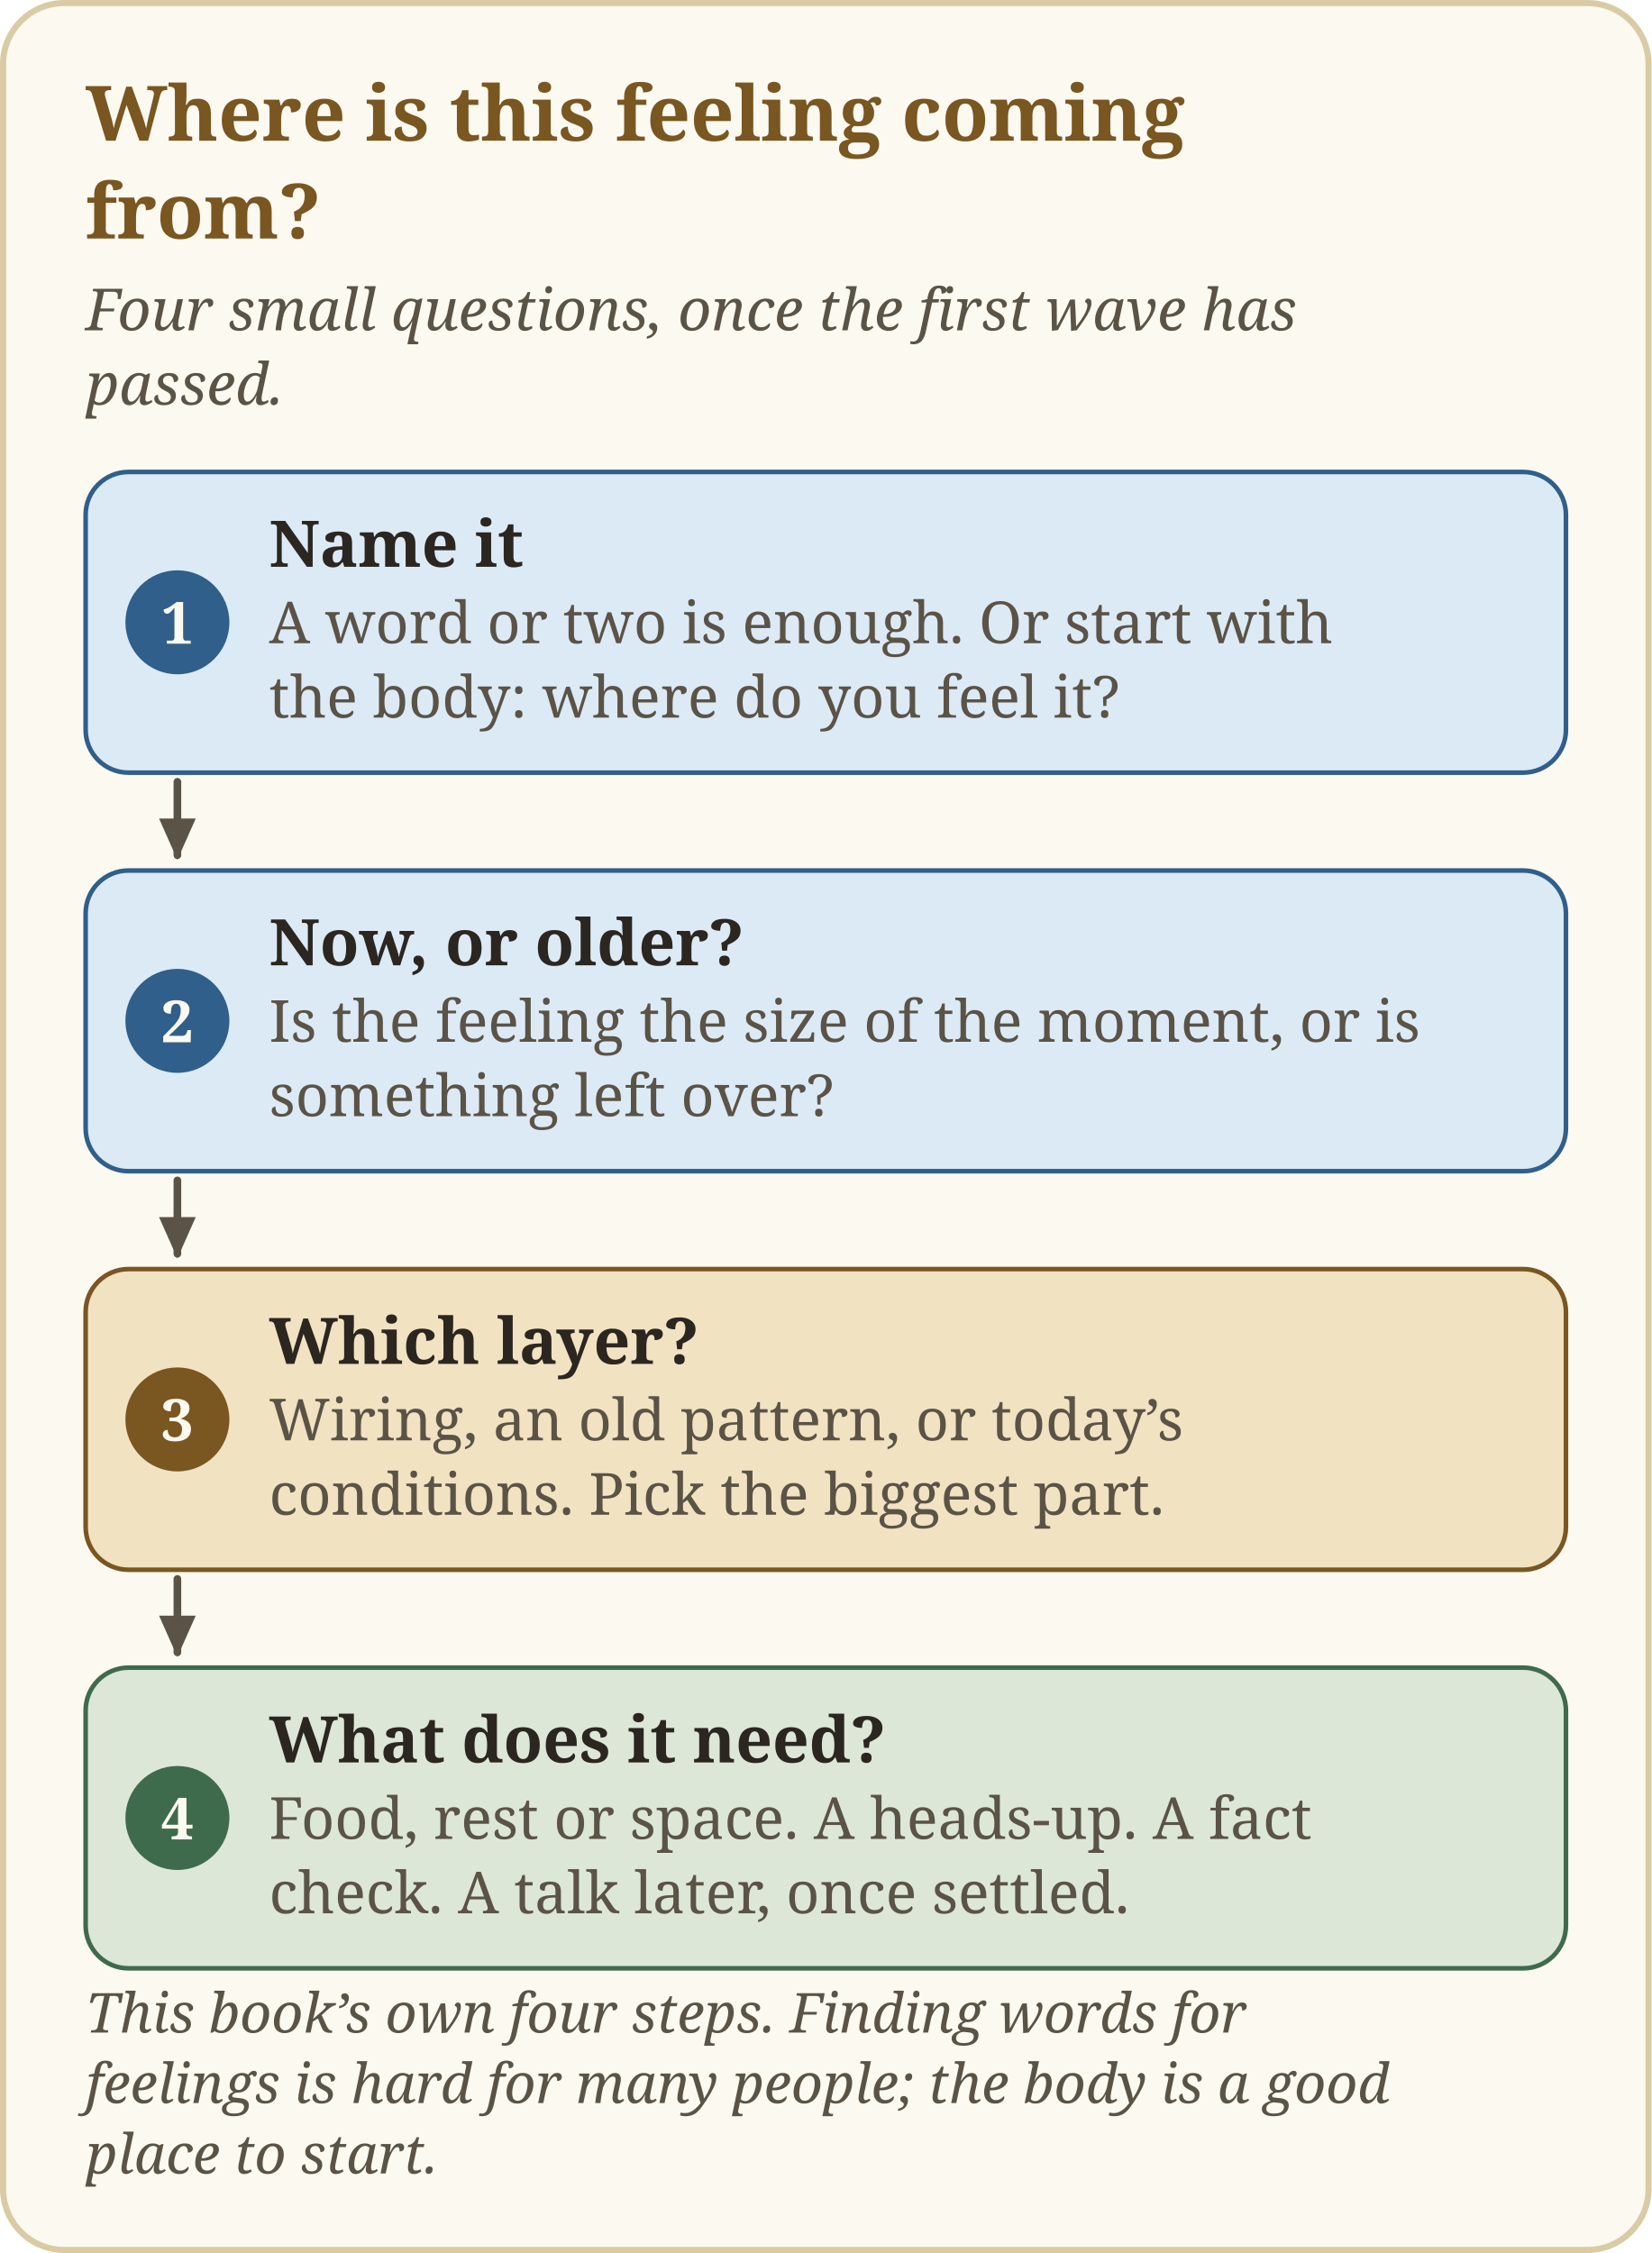
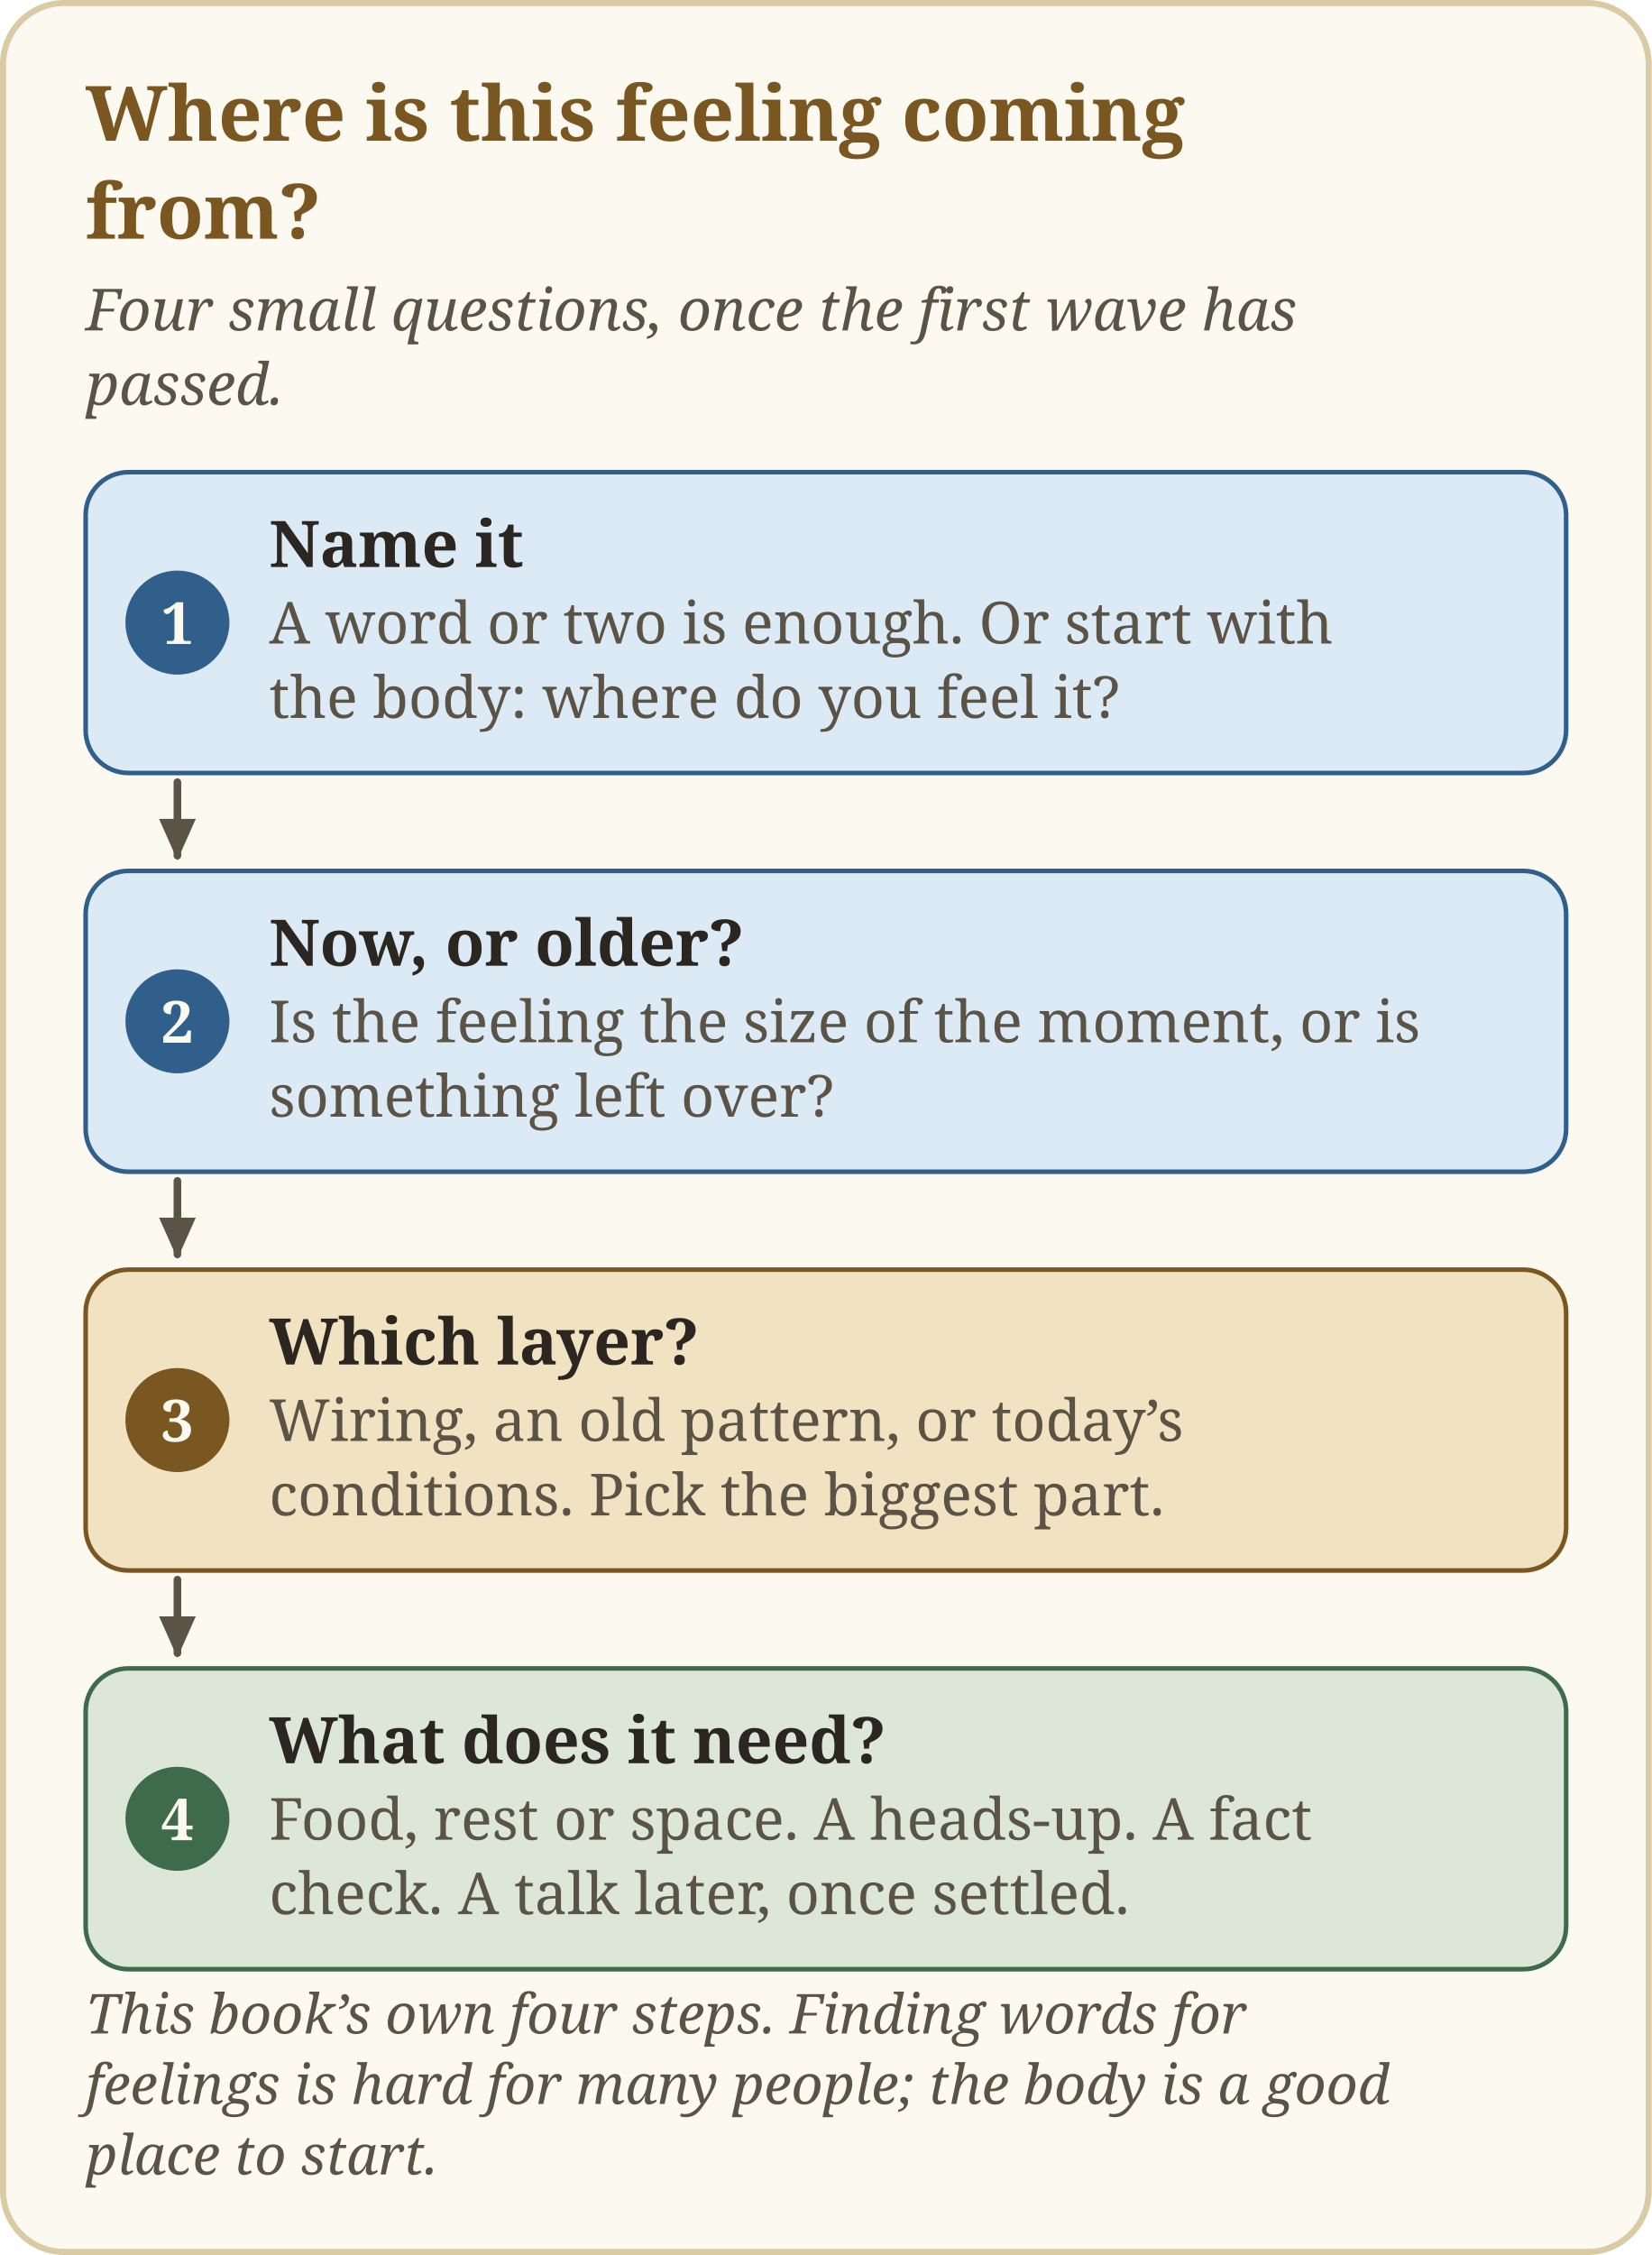
- <svg xmlns="http://www.w3.org/2000/svg" viewBox="0 0 540 736.68" width="540" height="736.68" role="img" aria-labelledby="fig-now-check-t fig-now-check-d" font-family="Lora, Georgia, serif" fill="#2B2620">
+ <svg xmlns="http://www.w3.org/2000/svg" viewBox="0 0 540 737" width="540" height="737" role="img" aria-labelledby="fig-now-check-t fig-now-check-d" font-family="Lora, Georgia, serif" fill="#2B2620">
  <defs>
    <marker id="fig-now-check-ar-5a5346" viewBox="0 0 10 10" refX="8" refY="5" markerWidth="6" markerHeight="6" orient="auto">
      <path d="M0,1 L9,5 L0,9 Z" fill="#5A5346" />
    </marker>
  </defs>
-   <rect x="1" y="1" width="538" height="734.68" rx="20" fill="#FCF9F1" stroke="#D9CBA3" stroke-width="2" />
+   <rect x="1" y="1" width="538" height="735" rx="20" fill="#FCF9F1" stroke="#D9CBA3" stroke-width="2" />
  <text x="28" y="46" font-size="25" font-weight="bold" fill="#7A5620">
    <tspan x="28" dy="0">Where is this feeling coming</tspan>
    <tspan x="28" dy="32">from?</tspan>
  </text>
  <text x="28" y="108" font-size="19" font-style="italic" fill="#5A5346">
    <tspan x="28" dy="0">Four small questions, once the first wave has</tspan>
    <tspan x="28" dy="24.32">passed.</tspan>
  </text>
  <rect x="28" y="154.32" width="484" height="98.32" rx="14" fill="#DCEAF6" stroke="#2F5F8A" stroke-width="1.5" />
  <circle cx="58" cy="203.48" r="17" fill="#2F5F8A" />
  <text x="58" y="210.48" font-size="19" font-weight="bold" fill="#FCF9F1" text-anchor="middle">1</text>
  <text x="88" y="185.32" font-size="21" font-weight="bold">Name it</text>
  <text x="88" y="210.32" font-size="19" fill="#5A5346">
    <tspan x="88" dy="0">A word or two is enough. Or start with</tspan>
    <tspan x="88" dy="24.32">the body: where do you feel it?</tspan>
  </text>
  <line x1="58" y1="255.64" x2="58" y2="279.64" stroke="#5A5346" stroke-width="2.5" stroke-linecap="round" marker-end="url(#fig-now-check-ar-5a5346)" />
  <rect x="28" y="284.64" width="484" height="98.32" rx="14" fill="#DCEAF6" stroke="#2F5F8A" stroke-width="1.5" />
  <circle cx="58" cy="333.8" r="17" fill="#2F5F8A" />
  <text x="58" y="340.8" font-size="19" font-weight="bold" fill="#FCF9F1" text-anchor="middle">2</text>
  <text x="88" y="315.64" font-size="21" font-weight="bold">Now, or older?</text>
  <text x="88" y="340.64" font-size="19" fill="#5A5346">
    <tspan x="88" dy="0">Is the feeling the size of the moment, or is</tspan>
    <tspan x="88" dy="24.32">something left over?</tspan>
  </text>
  <line x1="58" y1="385.96" x2="58" y2="409.96" stroke="#5A5346" stroke-width="2.5" stroke-linecap="round" marker-end="url(#fig-now-check-ar-5a5346)" />
  <rect x="28" y="414.96" width="484" height="98.32" rx="14" fill="#F1E2C2" stroke="#7A5620" stroke-width="1.5" />
  <circle cx="58" cy="464.12" r="17" fill="#7A5620" />
  <text x="58" y="471.12" font-size="19" font-weight="bold" fill="#FCF9F1" text-anchor="middle">3</text>
  <text x="88" y="445.96" font-size="21" font-weight="bold">Which layer?</text>
  <text x="88" y="470.96" font-size="19" fill="#5A5346">
    <tspan x="88" dy="0">Wiring, an old pattern, or today’s</tspan>
    <tspan x="88" dy="24.32">conditions. Pick the biggest part.</tspan>
  </text>
  <line x1="58" y1="516.28" x2="58" y2="540.28" stroke="#5A5346" stroke-width="2.5" stroke-linecap="round" marker-end="url(#fig-now-check-ar-5a5346)" />
  <rect x="28" y="545.28" width="484" height="98.32" rx="14" fill="#DCE7D8" stroke="#3E6B4C" stroke-width="1.5" />
  <circle cx="58" cy="594.44" r="17" fill="#3E6B4C" />
  <text x="58" y="601.44" font-size="19" font-weight="bold" fill="#FCF9F1" text-anchor="middle">4</text>
  <text x="88" y="576.28" font-size="21" font-weight="bold">What does it need?</text>
  <text x="88" y="601.28" font-size="19" fill="#5A5346">
    <tspan x="88" dy="0">Food, rest or space. A heads-up. A fact</tspan>
    <tspan x="88" dy="24.32">check. A talk later, once settled.</tspan>
  </text>
  <text x="28" y="664.6" font-size="18" font-style="italic" fill="#5A5346">
    <tspan x="28" dy="0">This book’s own four steps. Finding words for</tspan>
    <tspan x="28" dy="23.04">feelings is hard for many people; the body is a good</tspan>
    <tspan x="28" dy="23.04">place to start.</tspan>
  </text>
</svg>
